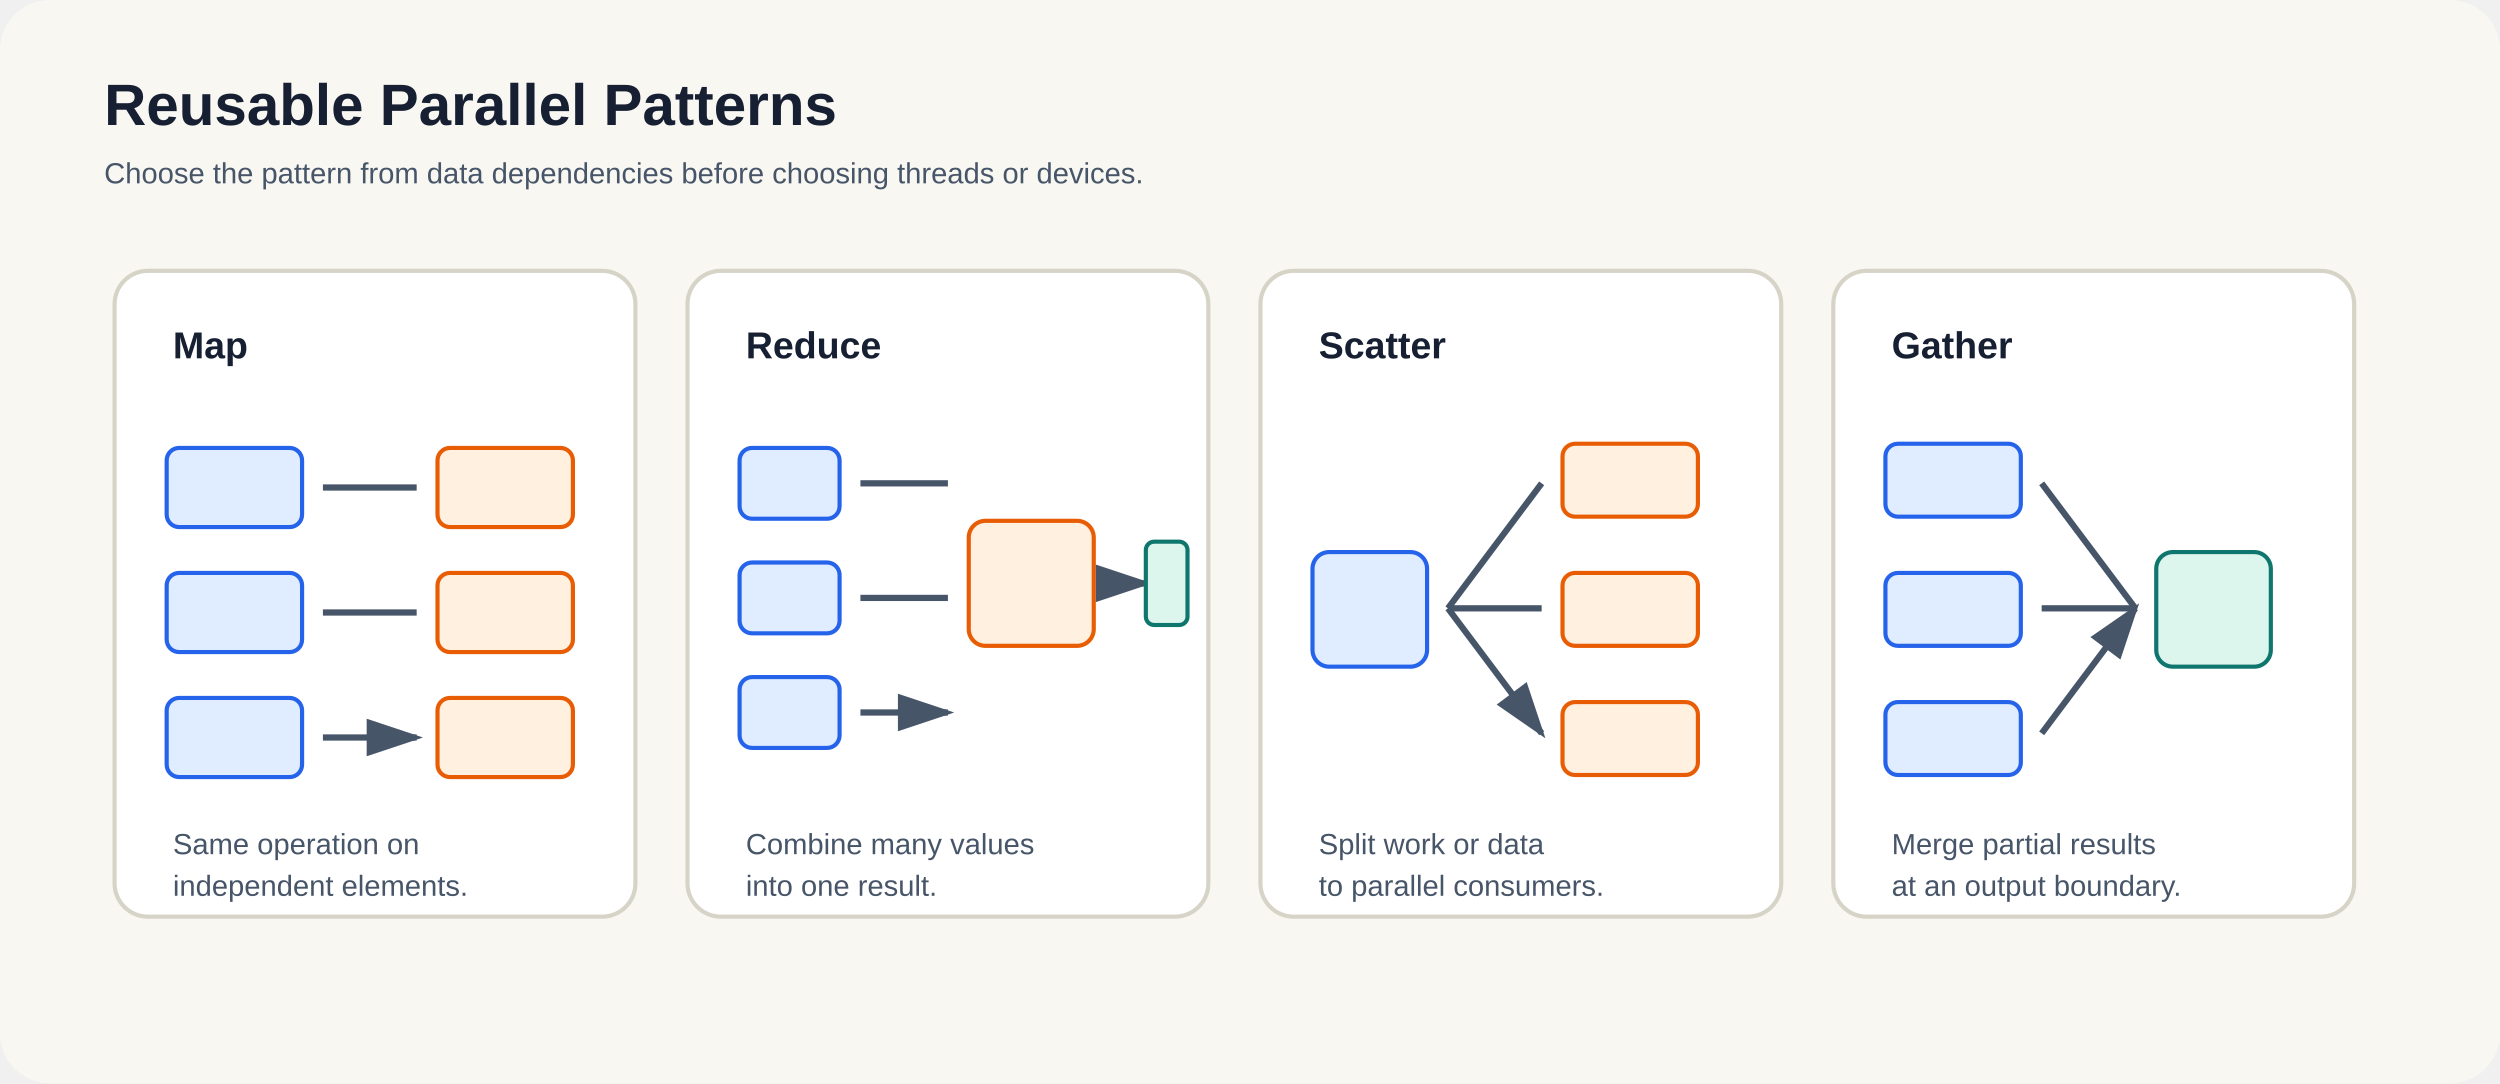
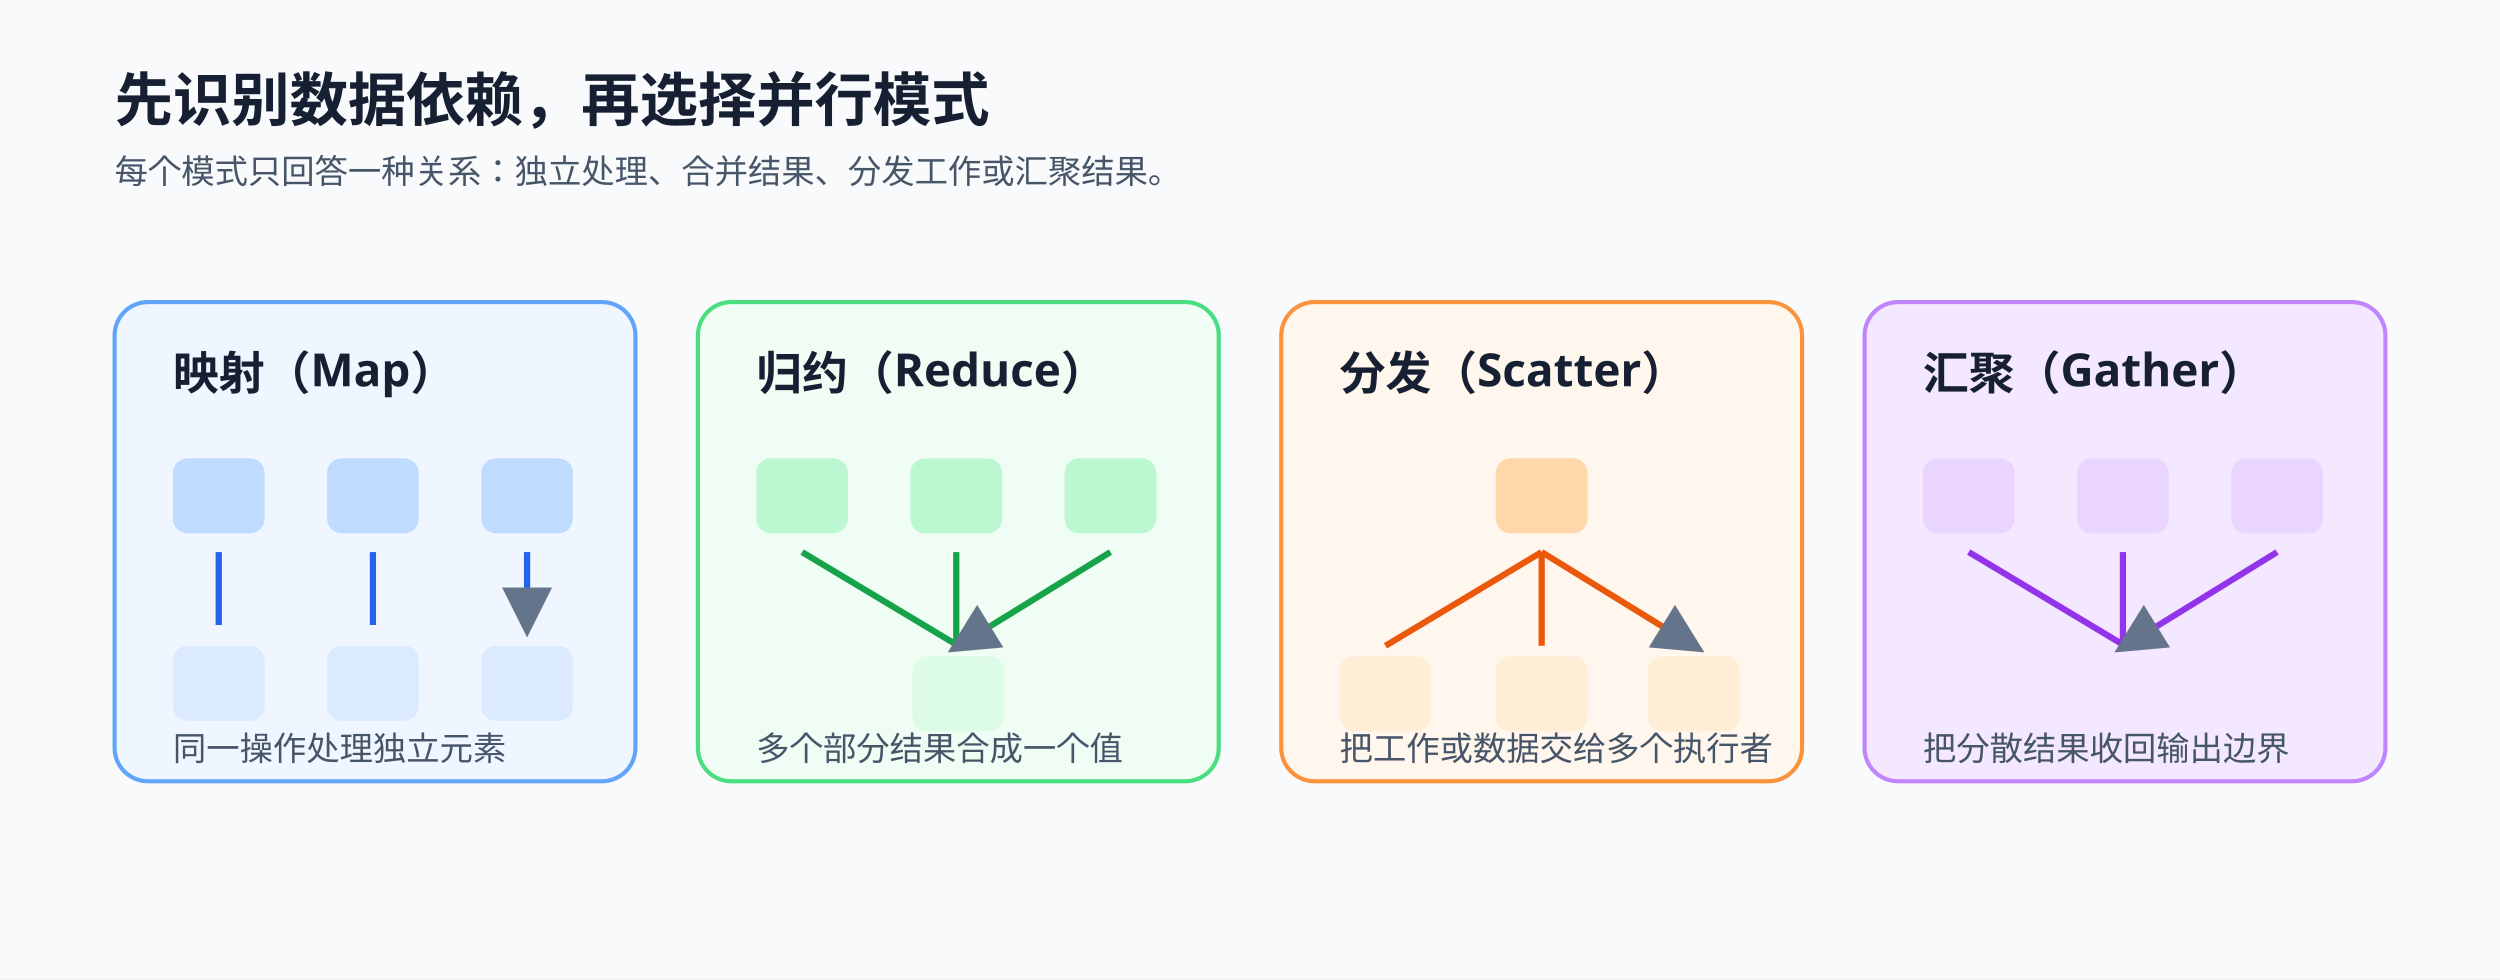
- <svg xmlns="http://www.w3.org/2000/svg" viewBox="0 0 1200 520" role="img" aria-label="Map Reduce Scatter Gather patterns">
-   <style>.bg{fill:#f8f7f2}.p{fill:#fff;stroke:#d6d3c7;stroke-width:2}.b{fill:#e0ecff;stroke:#2563eb;stroke-width:2}.o{fill:#fff0df;stroke:#e85d04;stroke-width:2}.g{fill:#dcf5ed;stroke:#0f766e;stroke-width:2}.t{font-family:Arial,sans-serif;fill:#172033}.h{font-size:28px;font-weight:700}.l{font-size:18px;font-weight:700}.s{font-size:14px;fill:#475569}.a{stroke:#475569;stroke-width:3;fill:none;marker-end:url(#x)}</style>
+ <svg xmlns="http://www.w3.org/2000/svg" width="1200" height="470" viewBox="0 0 1200 470" role="img" aria-labelledby="title desc">
+   <style>.title{font:700 28px sans-serif;fill:#172033}.sub,.text{font:16px sans-serif;fill:#475569}.head{font:700 22px sans-serif;fill:#172033}</style>
+   <rect width="1200" height="470" fill="#f8fafc" />
+   <text class="title" x="55" y="58">先识别数据依赖，再选择并行模式</text>
+   <text class="sub" x="55" y="88">每个模式只回答一种关系：独立处理、合并结果、分发工作或汇聚结果。</text>
+   <g transform="translate(55 145)">
+     <rect width="250" height="230" rx="16" fill="#eff6ff" stroke="#60a5fa" stroke-width="2" />
+     <text class="head" x="28" y="42">映射（Map）</text>
+     <rect x="28" y="75" width="44" height="36" rx="7" fill="#bfdbfe" />
+     <rect x="102" y="75" width="44" height="36" rx="7" fill="#bfdbfe" />
+     <rect x="176" y="75" width="44" height="36" rx="7" fill="#bfdbfe" />
+     <path d="M50 120v35m74-35v35m74-35v35" stroke="#2563eb" stroke-width="3" marker-end="url(#arrow)" />
+     <rect x="28" y="165" width="44" height="36" rx="7" fill="#dbeafe" />
+     <rect x="102" y="165" width="44" height="36" rx="7" fill="#dbeafe" />
+     <rect x="176" y="165" width="44" height="36" rx="7" fill="#dbeafe" />
+     <text class="text" x="28" y="220">同一操作处理独立元素</text>
+   </g>
+   <g transform="translate(335 145)">
+     <rect width="250" height="230" rx="16" fill="#f0fdf4" stroke="#4ade80" stroke-width="2" />
+     <text class="head" x="28" y="42">归约（Reduce）</text>
+     <rect x="28" y="75" width="44" height="36" rx="7" fill="#bbf7d0" />
+     <rect x="102" y="75" width="44" height="36" rx="7" fill="#bbf7d0" />
+     <rect x="176" y="75" width="44" height="36" rx="7" fill="#bbf7d0" />
+     <path d="M50 120 L125 165 M124 120v45 M198 120 L125 165" stroke="#16a34a" stroke-width="3" marker-end="url(#arrow)" />
+     <rect x="103" y="170" width="44" height="36" rx="7" fill="#dcfce7" />
+     <text class="text" x="28" y="220">多个部分结果合成一个值</text>
+   </g>
+   <g transform="translate(615 145)">
+     <rect width="250" height="230" rx="16" fill="#fff7ed" stroke="#fb923c" stroke-width="2" />
+     <text class="head" x="28" y="42">分发（Scatter）</text>
+     <rect x="103" y="75" width="44" height="36" rx="7" fill="#fed7aa" />
+     <path d="M125 120 L50 165 M125 120v45 M125 120 L198 165" stroke="#ea580c" stroke-width="3" marker-end="url(#arrow)" />
+     <rect x="28" y="170" width="44" height="36" rx="7" fill="#ffedd5" />
+     <rect x="103" y="170" width="44" height="36" rx="7" fill="#ffedd5" />
+     <rect x="176" y="170" width="44" height="36" rx="7" fill="#ffedd5" />
+     <text class="text" x="28" y="220">把工作或数据交给多个执行者</text>
+   </g>
+   <g transform="translate(895 145)">
+     <rect width="250" height="230" rx="16" fill="#f3e8ff" stroke="#c084fc" stroke-width="2" />
+     <text class="head" x="28" y="42">汇聚（Gather）</text>
+     <rect x="28" y="75" width="44" height="36" rx="7" fill="#e9d5ff" />
+     <rect x="102" y="75" width="44" height="36" rx="7" fill="#e9d5ff" />
+     <rect x="176" y="75" width="44" height="36" rx="7" fill="#e9d5ff" />
+     <path d="M50 120 L125 165 M124 120v45 M198 120 L125 165" stroke="#9333ea" stroke-width="3" marker-end="url(#arrow)" />
+     <rect x="103" y="170" width="44" height="36" rx="7" fill="#f3e8ff" />
+     <text class="text" x="28" y="220">把分散结果收回输出边界</text>
+   </g>
  <defs>
-     <marker id="x" markerWidth="10" markerHeight="10" refX="8" refY="3" orient="auto">
-       <path d="M0 0L0 6L9 3Z" fill="#475569" />
+     <marker id="arrow" markerWidth="8" markerHeight="8" refX="6" refY="4" orient="auto">
+       <path d="M0,0 L8,4 L0,8 z" fill="#64748b" />
    </marker>
  </defs>
-   <rect class="bg" width="1200" height="520" rx="24" />
-   <text class="t h" x="50" y="60">Reusable Parallel Patterns</text>
-   <text class="t s" x="50" y="88">Choose the pattern from data dependencies before choosing threads or devices.</text>
-   <g transform="translate(55 130)">
-     <rect class="p" width="250" height="310" rx="16" />
-     <text class="t l" x="28" y="42">Map</text>
-     <rect class="b" x="25" y="85" width="65" height="38" rx="6" />
-     <rect class="b" x="25" y="145" width="65" height="38" rx="6" />
-     <rect class="b" x="25" y="205" width="65" height="38" rx="6" />
-     <path class="a" d="M100 104H145M100 164H145M100 224H145" />
-     <rect class="o" x="155" y="85" width="65" height="38" rx="6" />
-     <rect class="o" x="155" y="145" width="65" height="38" rx="6" />
-     <rect class="o" x="155" y="205" width="65" height="38" rx="6" />
-     <text class="t s" x="28" y="280">Same operation on</text>
-     <text class="t s" x="28" y="300">independent elements.</text>
-   </g>
-   <g transform="translate(330 130)">
-     <rect class="p" width="250" height="310" rx="16" />
-     <text class="t l" x="28" y="42">Reduce</text>
-     <rect class="b" x="25" y="85" width="48" height="34" rx="6" />
-     <rect class="b" x="25" y="140" width="48" height="34" rx="6" />
-     <rect class="b" x="25" y="195" width="48" height="34" rx="6" />
-     <path class="a" d="M83 102H125M83 157H125M83 212H125" />
-     <rect class="o" x="135" y="120" width="60" height="60" rx="8" />
-     <path class="a" d="M205 150H220" />
-     <rect class="g" x="220" y="130" width="20" height="40" rx="4" />
-     <text class="t s" x="28" y="280">Combine many values</text>
-     <text class="t s" x="28" y="300">into one result.</text>
-   </g>
-   <g transform="translate(605 130)">
-     <rect class="p" width="250" height="310" rx="16" />
-     <text class="t l" x="28" y="42">Scatter</text>
-     <rect class="b" x="25" y="135" width="55" height="55" rx="8" />
-     <path class="a" d="M90 162H135M90 162L135 102M90 162L135 222" />
-     <rect class="o" x="145" y="83" width="65" height="35" rx="6" />
-     <rect class="o" x="145" y="145" width="65" height="35" rx="6" />
-     <rect class="o" x="145" y="207" width="65" height="35" rx="6" />
-     <text class="t s" x="28" y="280">Split work or data</text>
-     <text class="t s" x="28" y="300">to parallel consumers.</text>
-   </g>
-   <g transform="translate(880 130)">
-     <rect class="p" width="250" height="310" rx="16" />
-     <text class="t l" x="28" y="42">Gather</text>
-     <rect class="b" x="25" y="83" width="65" height="35" rx="6" />
-     <rect class="b" x="25" y="145" width="65" height="35" rx="6" />
-     <rect class="b" x="25" y="207" width="65" height="35" rx="6" />
-     <path class="a" d="M100 102L145 162M100 162H145M100 222L145 162" />
-     <rect class="g" x="155" y="135" width="55" height="55" rx="8" />
-     <text class="t s" x="28" y="280">Merge partial results</text>
-     <text class="t s" x="28" y="300">at an output boundary.</text>
-   </g>
</svg>
